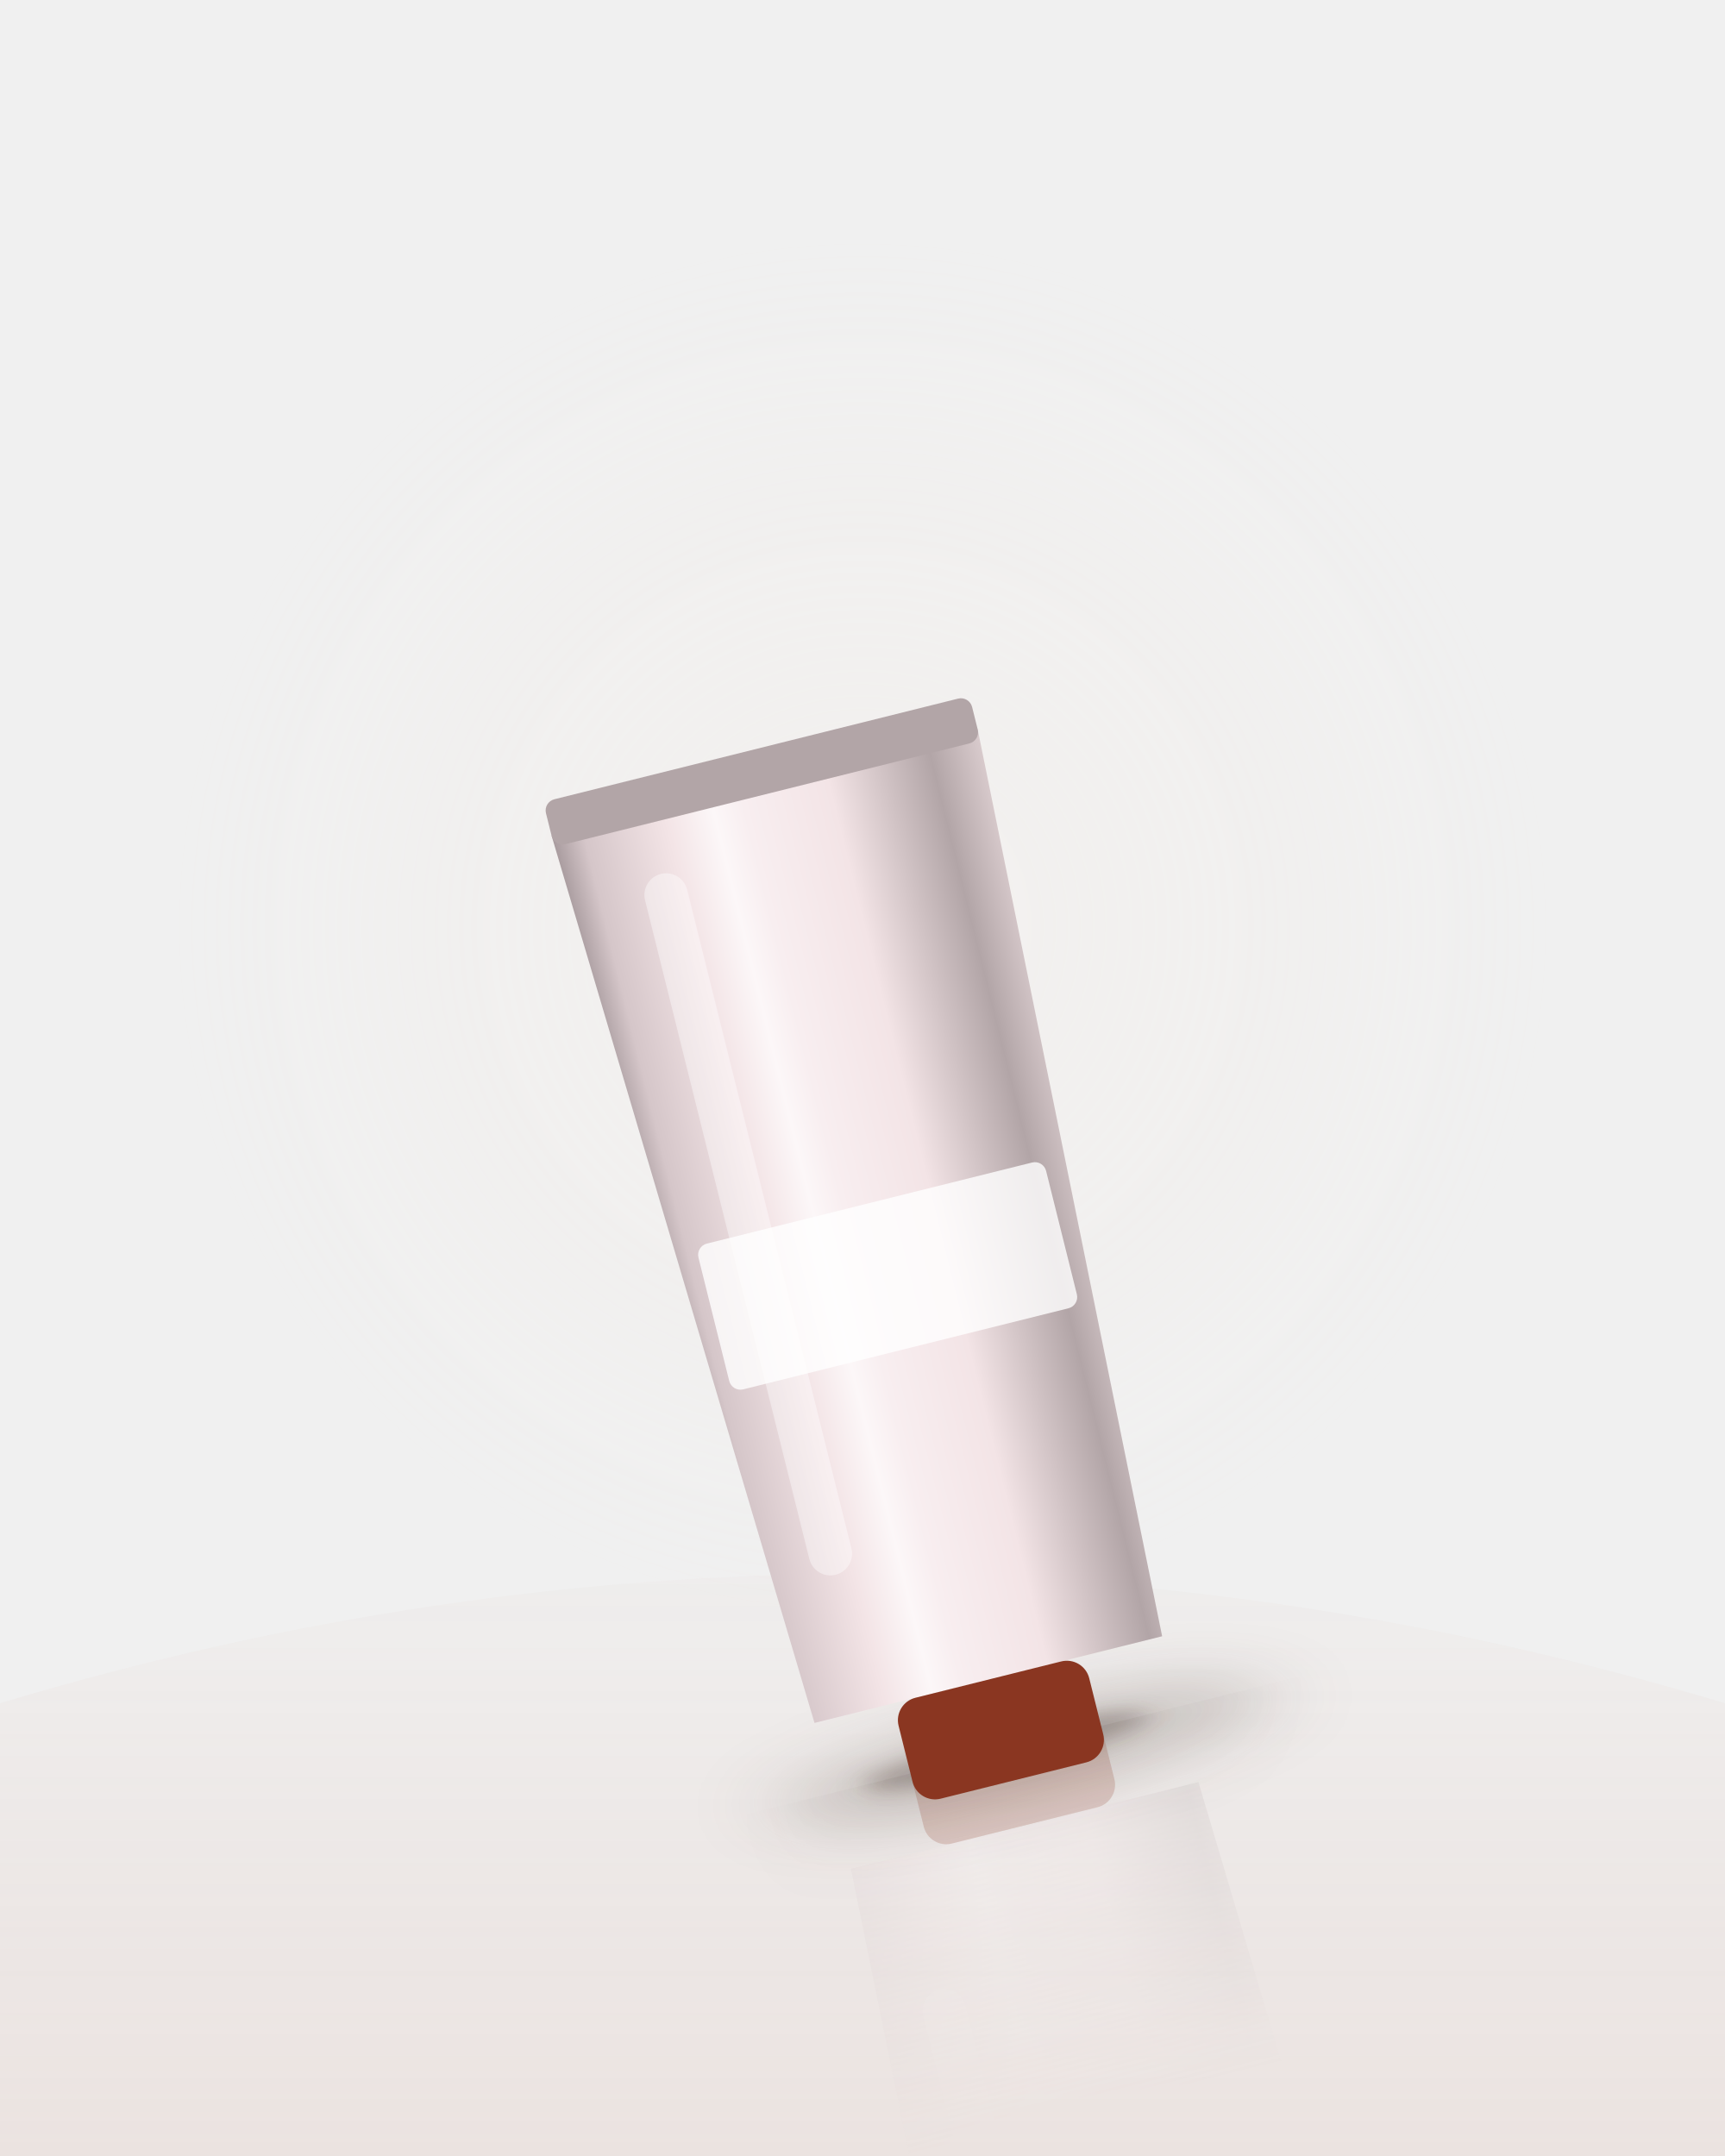
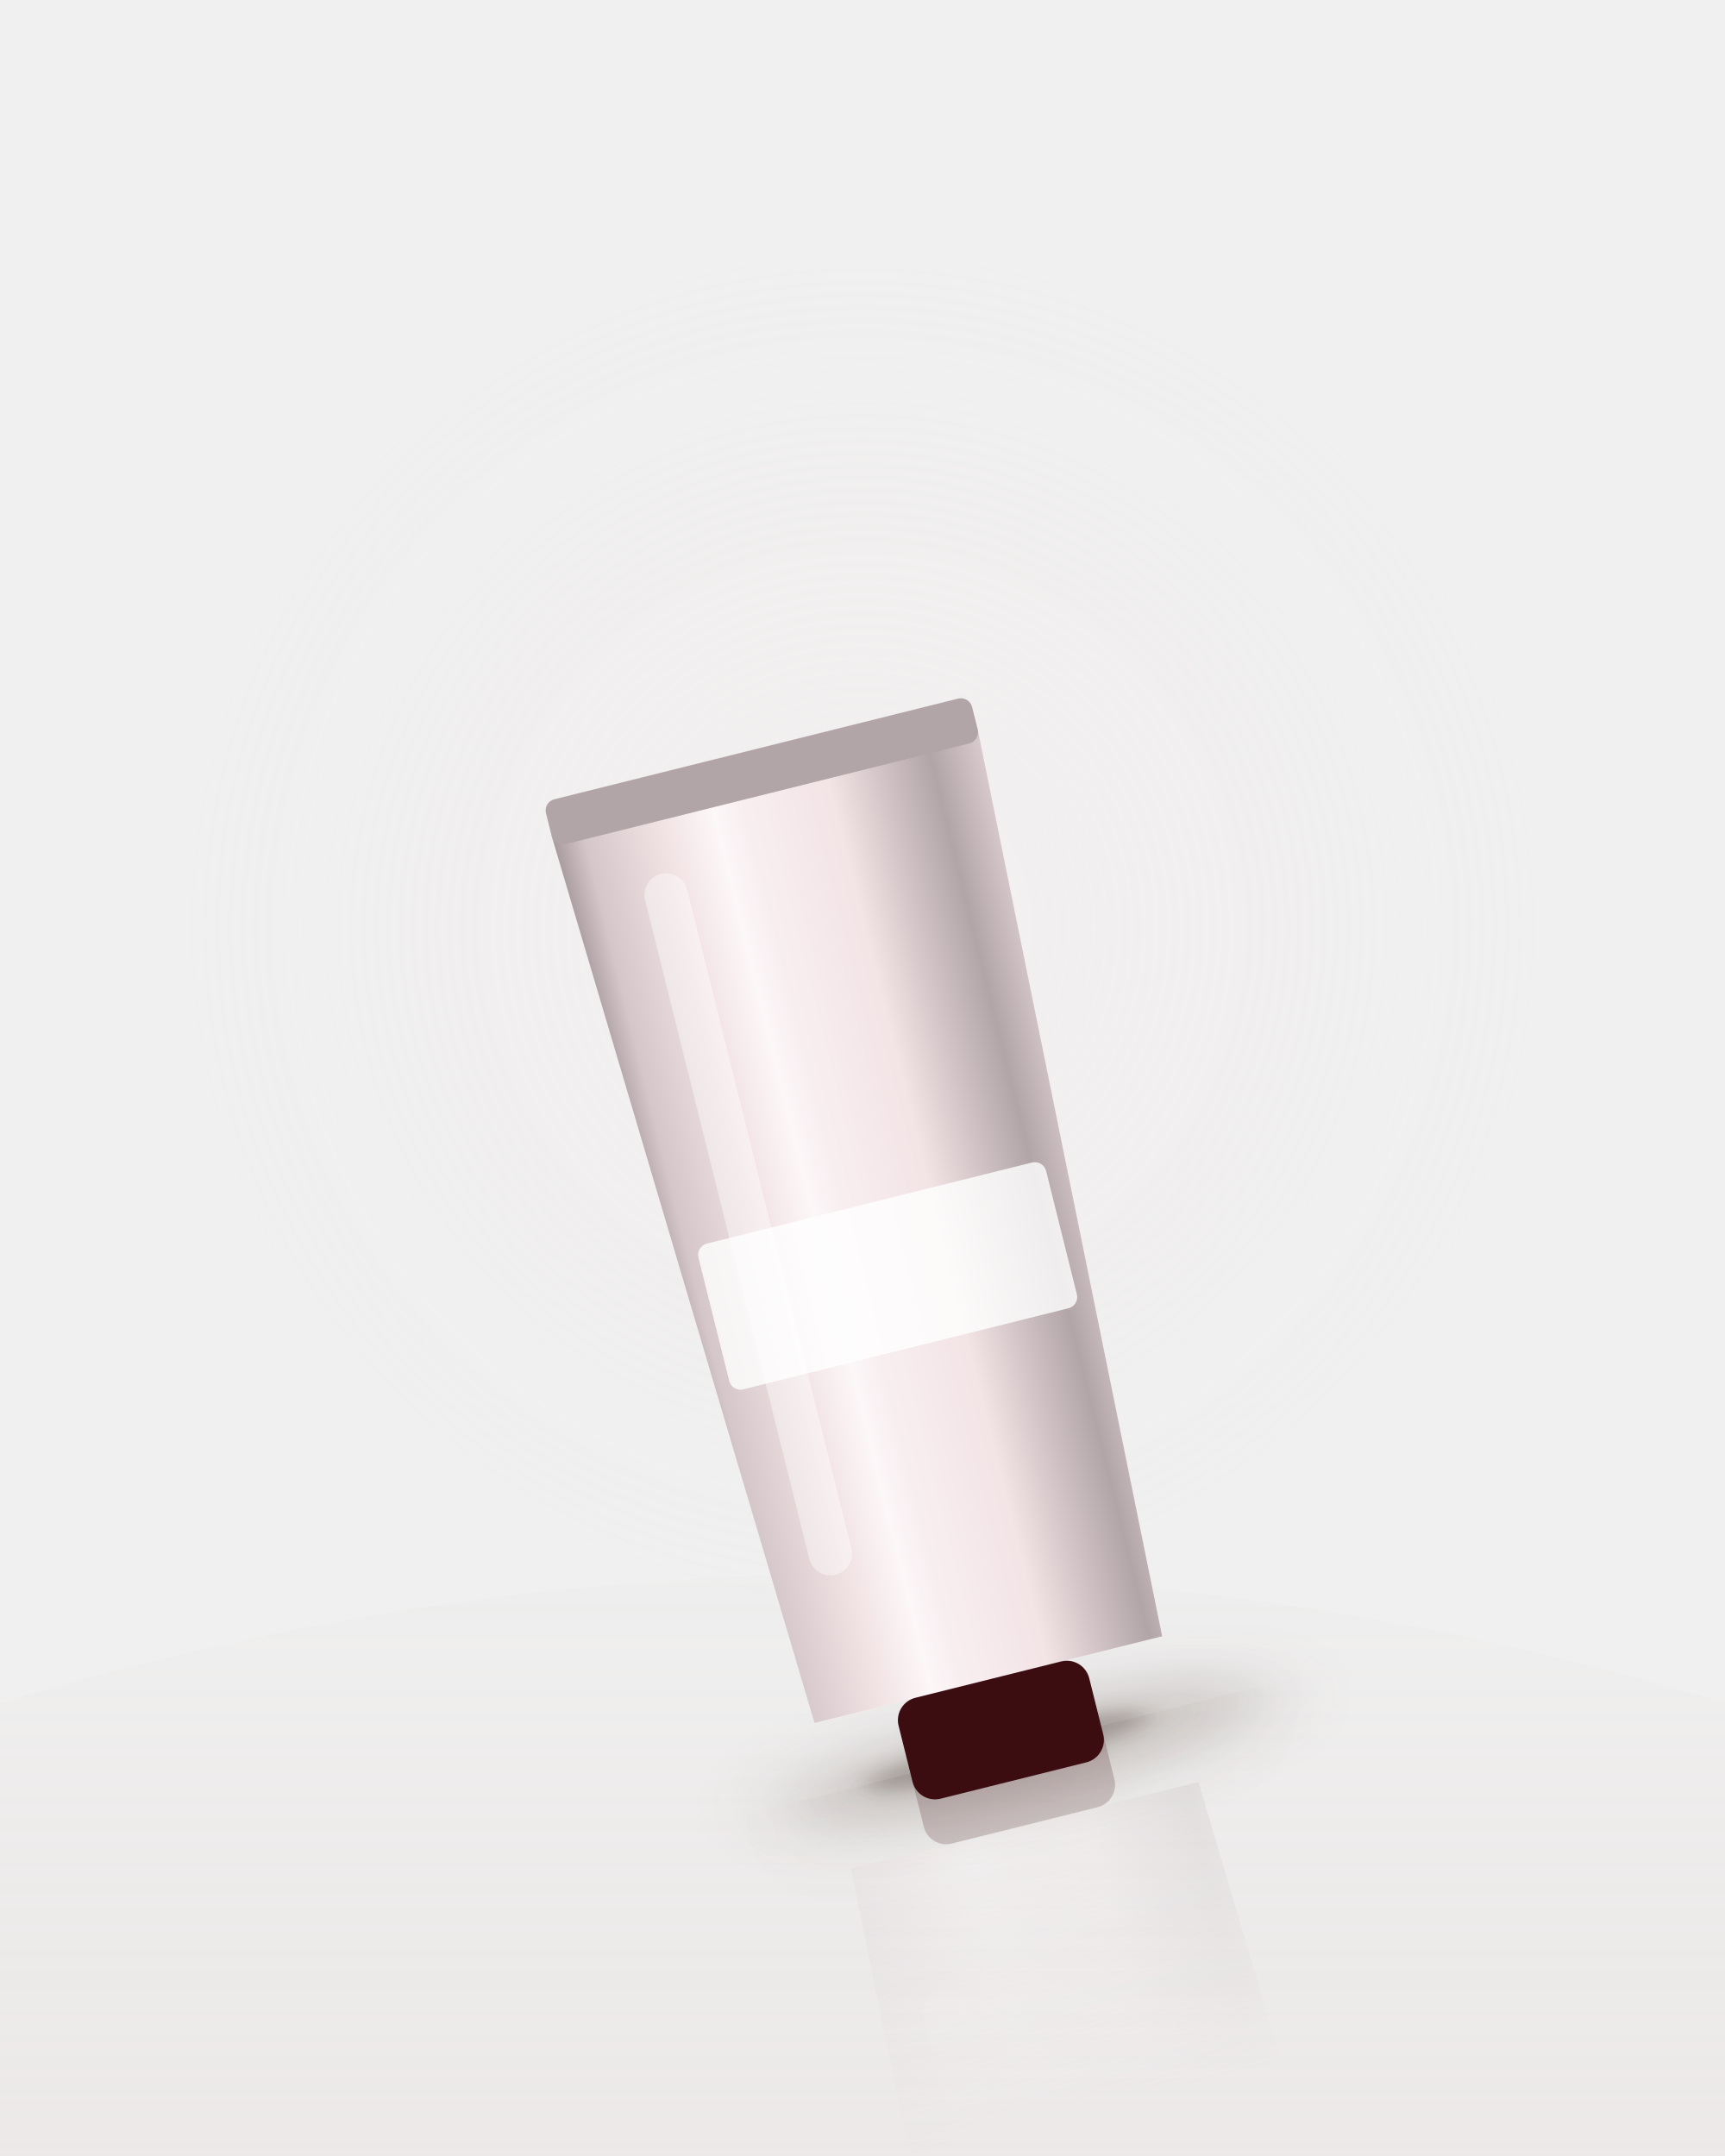
<svg xmlns="http://www.w3.org/2000/svg" viewBox="0 0 800 1000" width="800" height="1000" role="img">
  <defs>
    <linearGradient id="bg101" x1="0" y1="0" x2=".6" y2="1">
      <stop offset="0" stop-color="#FFFFFF" />
-       <stop offset=".55" stop-color="#F6F3EF" />
-       <stop offset="1" stop-color="#EFE7E0" />
+       <stop offset=".55" stop-color="#F1DFDA" />
+       <stop offset="1" stop-color="#F7EBE8" />
    </linearGradient>
    <radialGradient id="v102" cx=".5" cy=".42" r=".72">
      <stop offset=".55" stop-color="#fff" stop-opacity="0" />
-       <stop offset="1" stop-color="#141110" stop-opacity=".07" />
+       <stop offset="1" stop-color="#2A1215" stop-opacity=".07" />
    </radialGradient>
    <filter id="blurWide" x="-60%" y="-200%" width="220%" height="500%">
      <feGaussianBlur stdDeviation="13" />
    </filter>
    <filter id="blurTight" x="-60%" y="-300%" width="220%" height="700%">
      <feGaussianBlur stdDeviation="4" />
    </filter>
    <linearGradient id="reflGrad" x1="0" y1="205" x2="0" y2="335" gradientUnits="userSpaceOnUse">
      <stop offset="0" stop-color="#fff" stop-opacity=".5" />
      <stop offset="1" stop-color="#fff" stop-opacity="0" />
    </linearGradient>
    <mask id="reflFade" maskUnits="userSpaceOnUse" x="-260" y="205" width="520" height="130">
      <rect x="-260" y="205" width="520" height="130" fill="url(#reflGrad)" />
    </mask>
    <linearGradient id="g100" x1="0" y1="0" x2="1" y2="0">
      <stop offset="0" stop-color="#a99c9f" />
      <stop offset=".07" stop-color="#d5c6c9" />
      <stop offset=".26" stop-color="#F3E4E6" />
      <stop offset=".37" stop-color="#fcf7f8" />
      <stop offset=".44" stop-color="#f8eef0" />
      <stop offset=".64" stop-color="#F3E4E6" />
      <stop offset=".88" stop-color="#b2a5a7" />
      <stop offset="1" stop-color="#d9cbcd" />
    </linearGradient>
  </defs>
  <radialGradient id="halo" cx=".5" cy=".5" r=".5">
-     <stop offset="0" stop-color="#FFF6F0" stop-opacity=".22" />
-     <stop offset=".55" stop-color="#FFF0E6" stop-opacity=".10" />
-     <stop offset="1" stop-color="#FFF0E6" stop-opacity="0" />
+     <stop offset="0" stop-color="#FDF4F3" stop-opacity=".22" />
+     <stop offset=".55" stop-color="#F9E9E7" stop-opacity=".10" />
+     <stop offset="1" stop-color="#F9E9E7" stop-opacity="0" />
  </radialGradient>
  <linearGradient id="suelo" x1="0" y1="670" x2="0" y2="1000" gradientUnits="userSpaceOnUse">
-     <stop offset="0" stop-color="#C98B76" stop-opacity="0" />
-     <stop offset="1" stop-color="#C98B76" stop-opacity=".13" />
+     <stop offset="0" stop-color="#CEB7B0" stop-opacity="0" />
+     <stop offset="1" stop-color="#CEB7B0" stop-opacity=".13" />
  </linearGradient>
  <circle cx="400" cy="430" r="320" fill="url(#halo)" />
  <path d="M0 1000 L0 790 Q 400 670 800 790 L800 1000 Z" fill="url(#suelo)" />
  <g transform="translate(400,545) rotate(-14) scale(1.34)">
    <g mask="url(#reflFade)" opacity=".5">
      <g transform="translate(0,412) scale(1,-1)">
        <ellipse cx="6.16" cy="207" rx="88" ry="14.08" fill="#4A372F" opacity=".22" filter="url(#blurWide)" />
        <ellipse cx="0" cy="205" rx="51.04" ry="5.914" fill="#3A2A24" opacity=".3" filter="url(#blurTight)" />
        <path d="M-76 -140 L76 -140 L62 180 L-62 180 Z" fill="url(#g100)" />
        <rect x="-76" y="-152" width="152" height="16" rx="4" fill="#b2a5a7" />
        <rect x="-50" y="-118" width="15" height="250" rx="7.5" fill="#fff" opacity=".4" />
-         <rect x="-34" y="180" width="68" height="36" rx="8" fill="#8A3621" />
+         <rect x="-34" y="180" width="68" height="36" rx="8" fill="#3B0D10" />
        <rect x="-62" y="10" width="124" height="52" rx="4" fill="#fff" opacity=".8" />
      </g>
    </g>
    <ellipse cx="6.16" cy="207" rx="88" ry="14.08" fill="#4A372F" opacity=".22" filter="url(#blurWide)" />
    <ellipse cx="0" cy="205" rx="51.04" ry="5.914" fill="#3A2A24" opacity=".3" filter="url(#blurTight)" />
    <path d="M-76 -140 L76 -140 L62 180 L-62 180 Z" fill="url(#g100)" />
    <rect x="-76" y="-152" width="152" height="16" rx="4" fill="#b2a5a7" />
    <rect x="-50" y="-118" width="15" height="250" rx="7.5" fill="#fff" opacity=".4" />
-     <rect x="-34" y="180" width="68" height="36" rx="8" fill="#8A3621" />
+     <rect x="-34" y="180" width="68" height="36" rx="8" fill="#3B0D10" />
    <rect x="-62" y="10" width="124" height="52" rx="4" fill="#fff" opacity=".8" />
  </g>
</svg>
